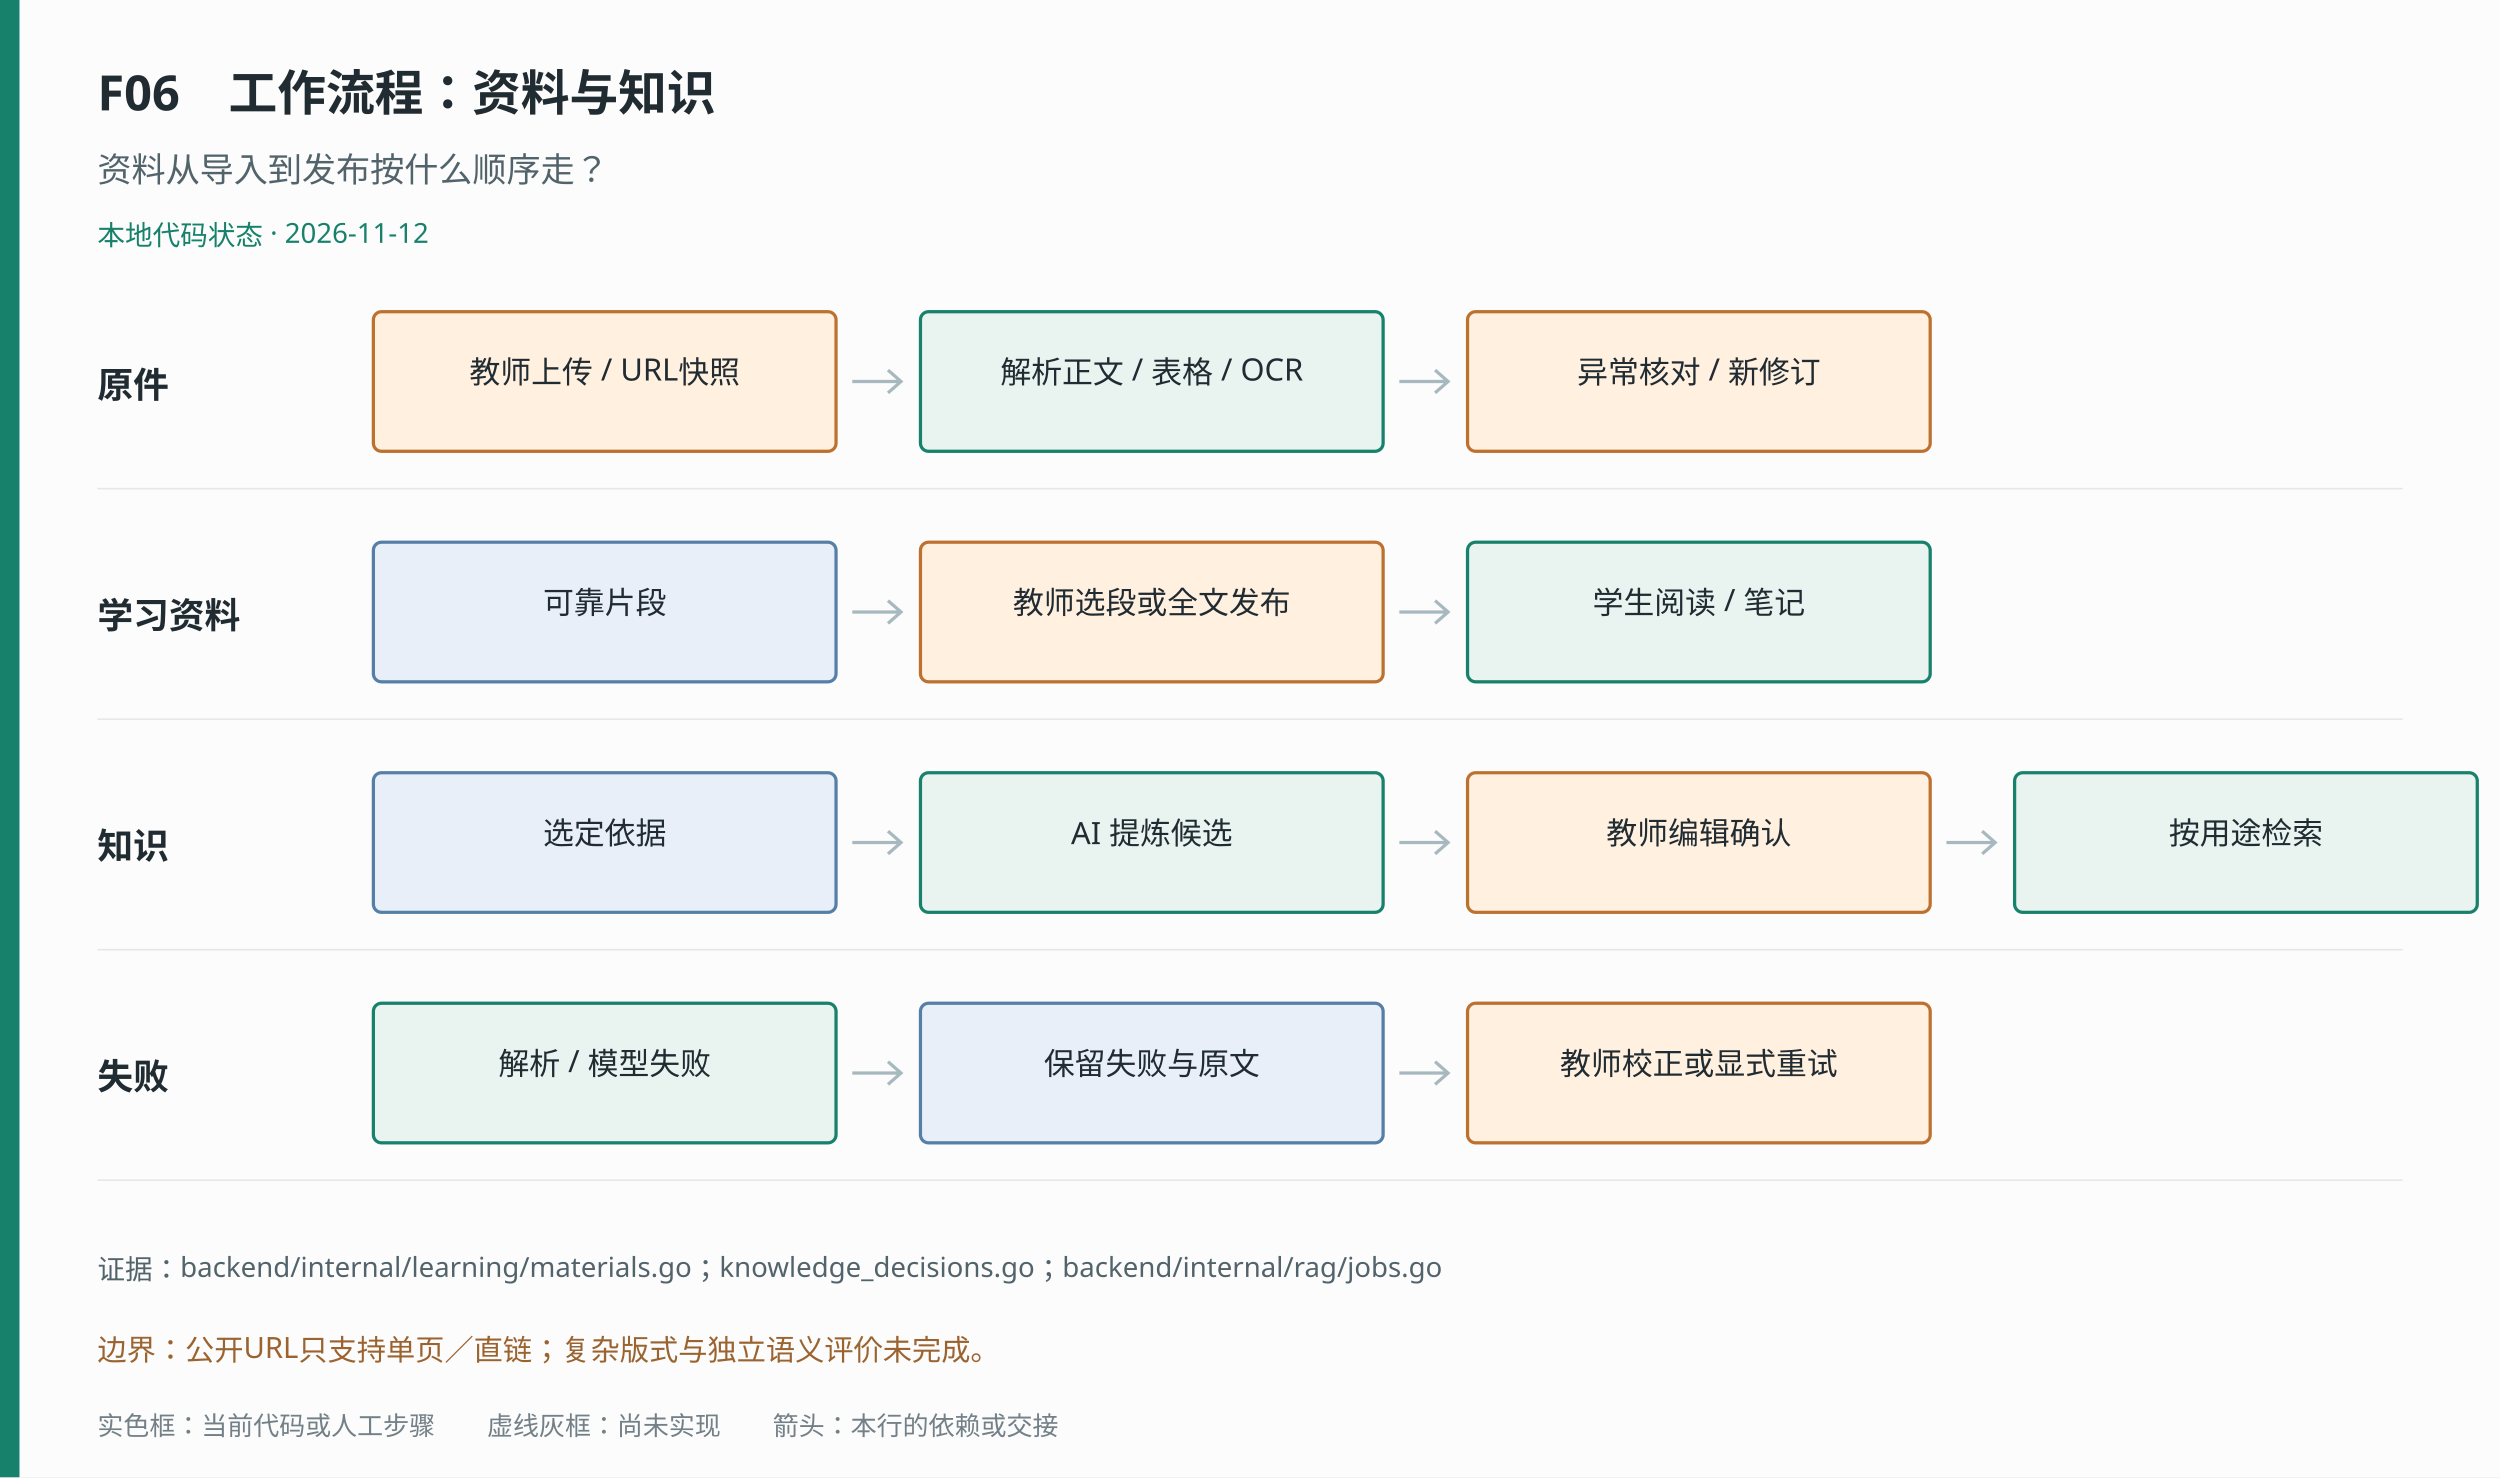
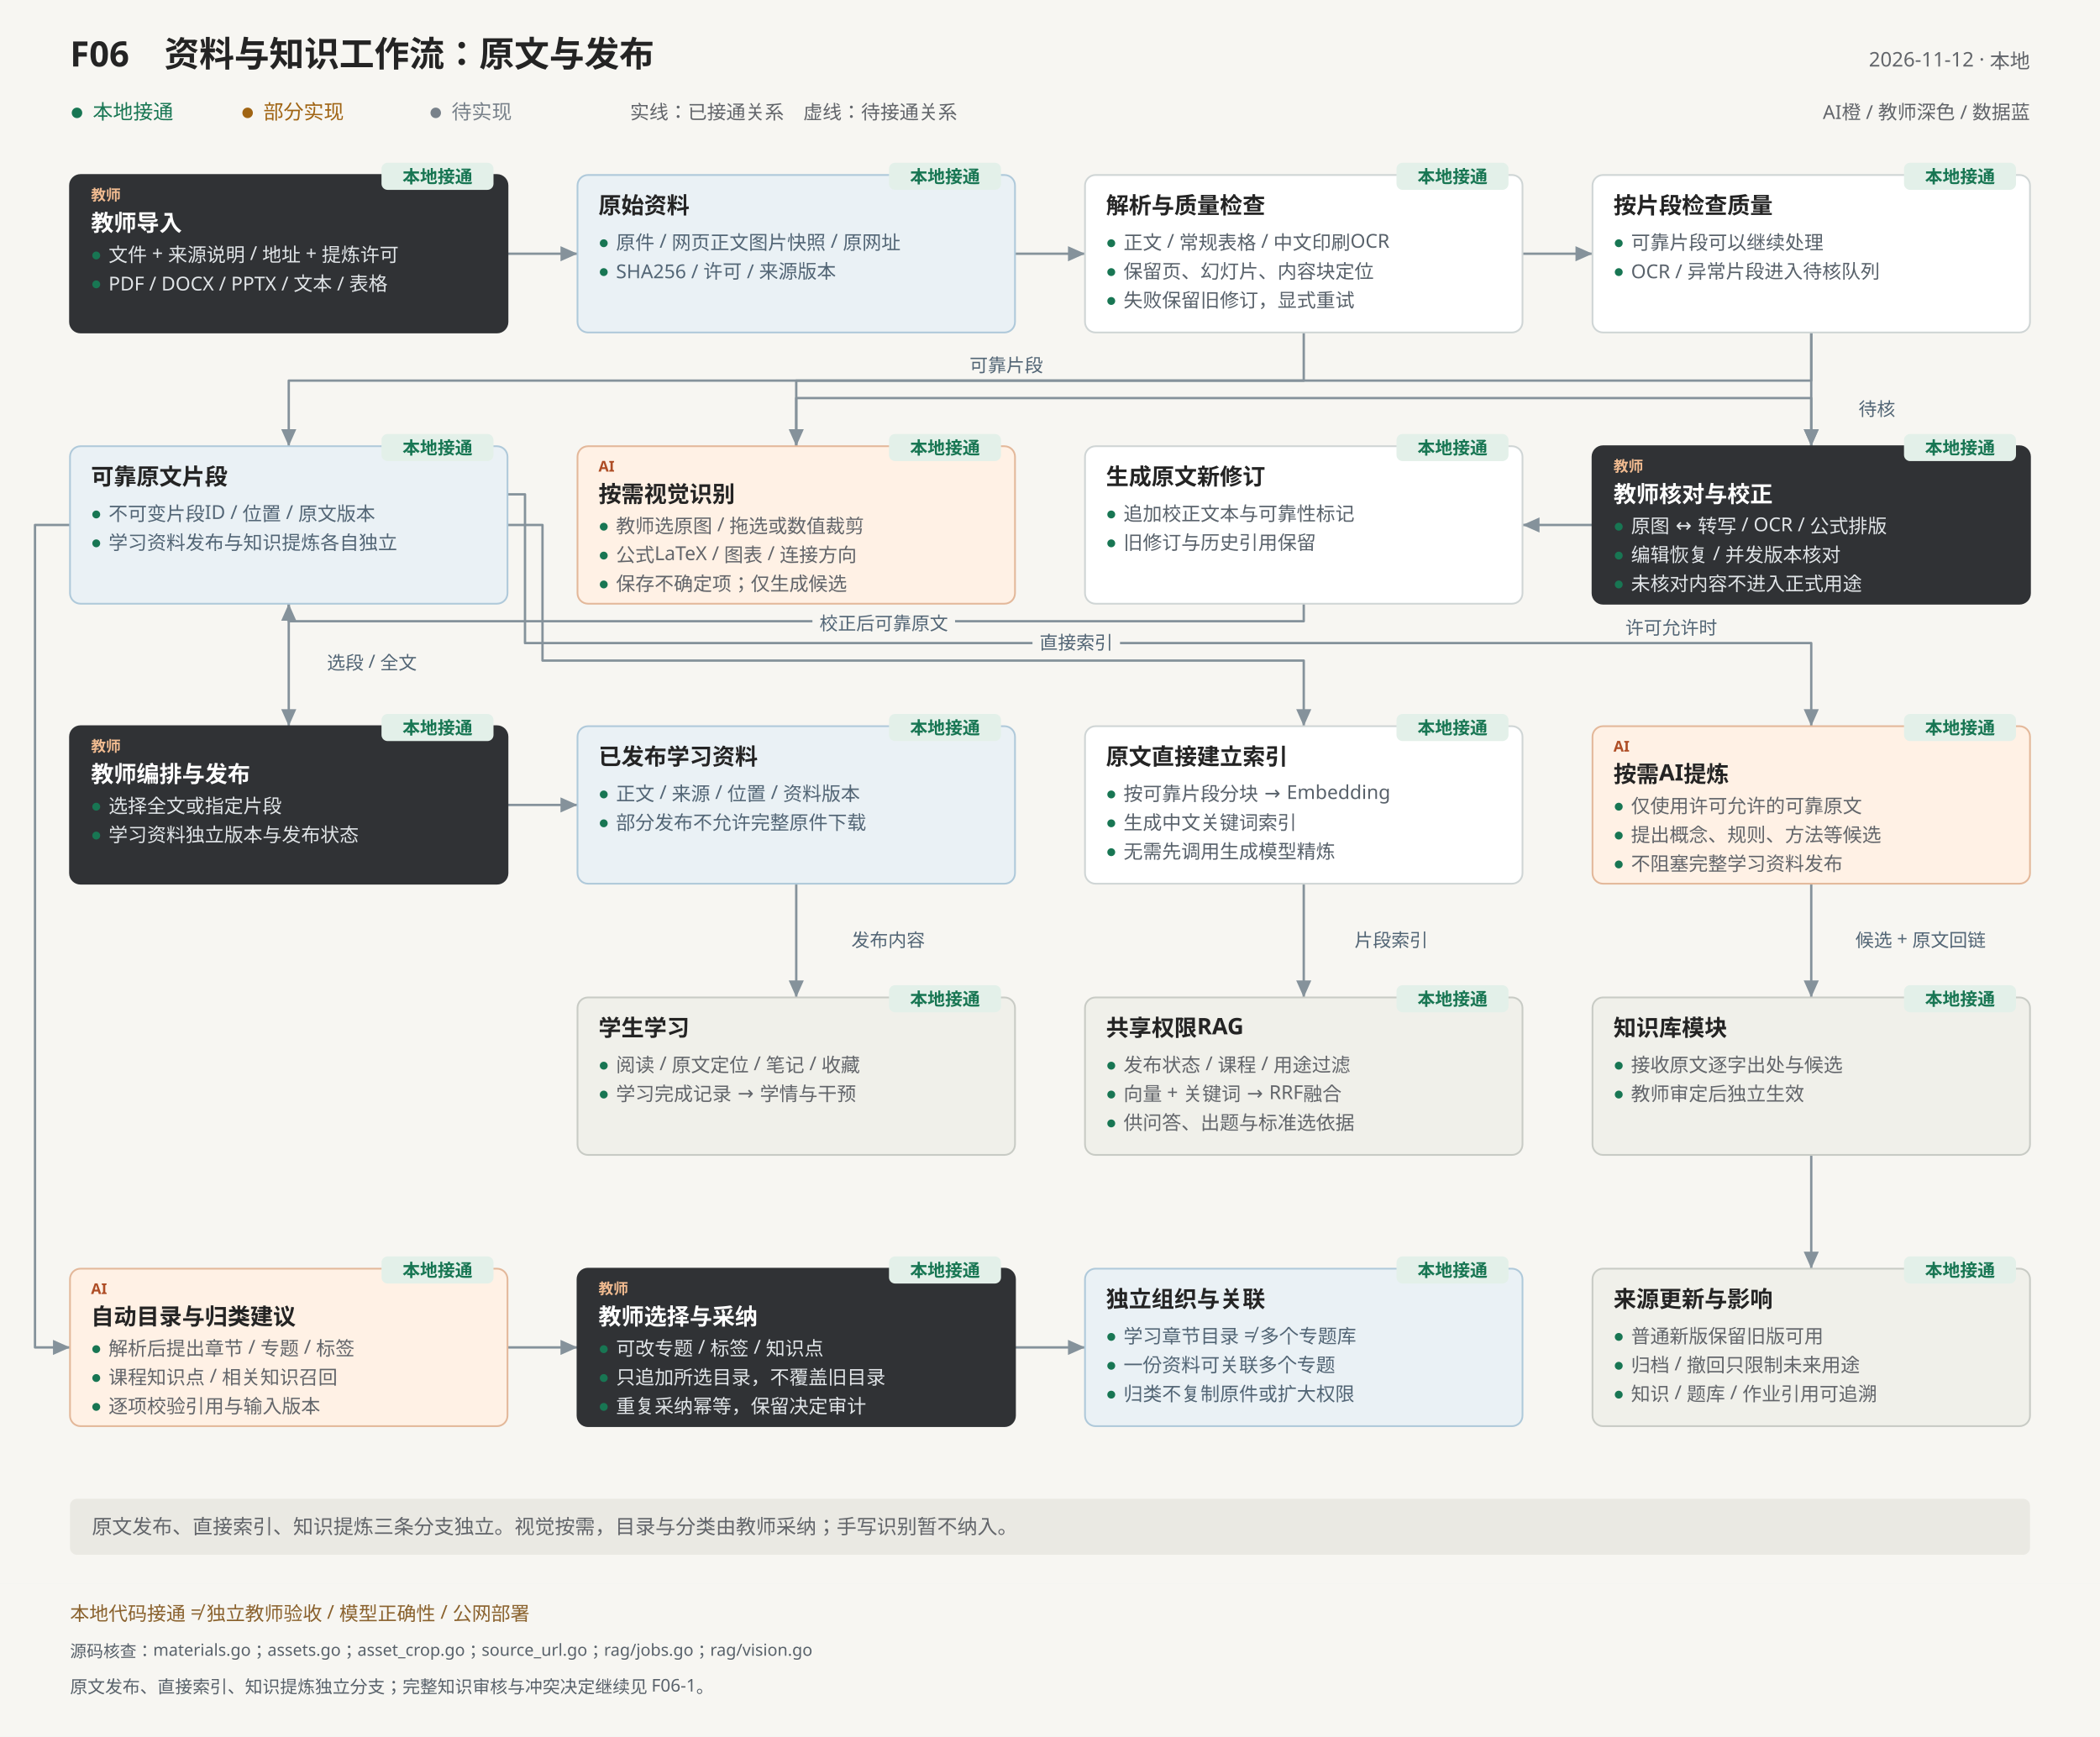
- <svg xmlns="http://www.w3.org/2000/svg" width="1540" height="910" viewBox="0 0 1540 910" role="img" aria-labelledby="title desc">
-   <rect width="1540" height="910" fill="#fbfcfb" />
-   <rect x="0" y="0" width="12" height="910" fill="#17816b" />
-   <text x="60" y="68" font-size="30" font-family="Microsoft YaHei" font-weight="700" fill="#202b32">F06　工作流程：资料与知识</text>
-   <text x="60" y="112" font-size="21" font-family="Microsoft YaHei" fill="#52636b">资料从导入到发布按什么顺序走？</text>
-   <text x="60" y="151" font-size="17" font-family="Microsoft YaHei" fill="#17816b">本地代码状态 · 2026-11-12</text>
-   <text x="60" y="245" font-size="22" font-family="Microsoft YaHei" font-weight="600" fill="#202b32">原件</text>
-   <line x1="60" y1="301" x2="1480" y2="301" stroke="#e4e9e8" />
-   <rect x="230" y="192" width="285" height="86" rx="5" fill="#fff0df" stroke="#bd7130" stroke-width="2" />
-   <text x="372.5" y="236.0" text-anchor="middle" font-size="19" font-family="Microsoft YaHei" fill="#202b32">教师上传 / URL快照</text>
-   <rect x="567" y="192" width="285" height="86" rx="5" fill="#e9f3f0" stroke="#17816b" stroke-width="2" />
-   <text x="709.5" y="236.0" text-anchor="middle" font-size="19" font-family="Microsoft YaHei" fill="#202b32">解析正文 / 表格 / OCR</text>
-   <path d="M 525 235 H 555 m -8 -7 l 8 7 -8 7" fill="none" stroke="#a7b9bf" stroke-width="2" />
-   <rect x="904" y="192" width="285" height="86" rx="5" fill="#fff0df" stroke="#bd7130" stroke-width="2" />
-   <text x="1046.5" y="236.0" text-anchor="middle" font-size="19" font-family="Microsoft YaHei" fill="#202b32">异常核对 / 新修订</text>
-   <path d="M 862 235 H 892 m -8 -7 l 8 7 -8 7" fill="none" stroke="#a7b9bf" stroke-width="2" />
-   <text x="60" y="387" font-size="22" font-family="Microsoft YaHei" font-weight="600" fill="#202b32">学习资料</text>
-   <line x1="60" y1="443" x2="1480" y2="443" stroke="#e4e9e8" />
-   <rect x="230" y="334" width="285" height="86" rx="5" fill="#e9eff8" stroke="#567fa7" stroke-width="2" />
-   <text x="372.5" y="378.0" text-anchor="middle" font-size="19" font-family="Microsoft YaHei" fill="#202b32">可靠片段</text>
-   <rect x="567" y="334" width="285" height="86" rx="5" fill="#fff0df" stroke="#bd7130" stroke-width="2" />
-   <text x="709.5" y="378.0" text-anchor="middle" font-size="19" font-family="Microsoft YaHei" fill="#202b32">教师选段或全文发布</text>
-   <path d="M 525 377 H 555 m -8 -7 l 8 7 -8 7" fill="none" stroke="#a7b9bf" stroke-width="2" />
-   <rect x="904" y="334" width="285" height="86" rx="5" fill="#e9f3f0" stroke="#17816b" stroke-width="2" />
-   <text x="1046.5" y="378.0" text-anchor="middle" font-size="19" font-family="Microsoft YaHei" fill="#202b32">学生阅读 / 笔记</text>
-   <path d="M 862 377 H 892 m -8 -7 l 8 7 -8 7" fill="none" stroke="#a7b9bf" stroke-width="2" />
-   <text x="60" y="529" font-size="22" font-family="Microsoft YaHei" font-weight="600" fill="#202b32">知识</text>
-   <line x1="60" y1="585" x2="1480" y2="585" stroke="#e4e9e8" />
-   <rect x="230" y="476" width="285" height="86" rx="5" fill="#e9eff8" stroke="#567fa7" stroke-width="2" />
-   <text x="372.5" y="520.0" text-anchor="middle" font-size="19" font-family="Microsoft YaHei" fill="#202b32">选定依据</text>
-   <rect x="567" y="476" width="285" height="86" rx="5" fill="#e9f3f0" stroke="#17816b" stroke-width="2" />
-   <text x="709.5" y="520.0" text-anchor="middle" font-size="19" font-family="Microsoft YaHei" fill="#202b32">AI 提炼候选</text>
-   <path d="M 525 519 H 555 m -8 -7 l 8 7 -8 7" fill="none" stroke="#a7b9bf" stroke-width="2" />
-   <rect x="904" y="476" width="285" height="86" rx="5" fill="#fff0df" stroke="#bd7130" stroke-width="2" />
-   <text x="1046.5" y="520.0" text-anchor="middle" font-size="19" font-family="Microsoft YaHei" fill="#202b32">教师编辑确认</text>
-   <path d="M 862 519 H 892 m -8 -7 l 8 7 -8 7" fill="none" stroke="#a7b9bf" stroke-width="2" />
-   <rect x="1241" y="476" width="285" height="86" rx="5" fill="#e9f3f0" stroke="#17816b" stroke-width="2" />
-   <text x="1383.5" y="520.0" text-anchor="middle" font-size="19" font-family="Microsoft YaHei" fill="#202b32">按用途检索</text>
-   <path d="M 1199 519 H 1229 m -8 -7 l 8 7 -8 7" fill="none" stroke="#a7b9bf" stroke-width="2" />
-   <text x="60" y="671" font-size="22" font-family="Microsoft YaHei" font-weight="600" fill="#202b32">失败</text>
-   <line x1="60" y1="727" x2="1480" y2="727" stroke="#e4e9e8" />
-   <rect x="230" y="618" width="285" height="86" rx="5" fill="#e9f3f0" stroke="#17816b" stroke-width="2" />
-   <text x="372.5" y="662.0" text-anchor="middle" font-size="19" font-family="Microsoft YaHei" fill="#202b32">解析 / 模型失败</text>
-   <rect x="567" y="618" width="285" height="86" rx="5" fill="#e9eff8" stroke="#567fa7" stroke-width="2" />
-   <text x="709.5" y="662.0" text-anchor="middle" font-size="19" font-family="Microsoft YaHei" fill="#202b32">保留失败与原文</text>
-   <path d="M 525 661 H 555 m -8 -7 l 8 7 -8 7" fill="none" stroke="#a7b9bf" stroke-width="2" />
-   <rect x="904" y="618" width="285" height="86" rx="5" fill="#fff0df" stroke="#bd7130" stroke-width="2" />
-   <text x="1046.5" y="662.0" text-anchor="middle" font-size="19" font-family="Microsoft YaHei" fill="#202b32">教师校正或显式重试</text>
-   <path d="M 862 661 H 892 m -8 -7 l 8 7 -8 7" fill="none" stroke="#a7b9bf" stroke-width="2" />
-   <text x="60" y="788" font-size="17" font-family="Microsoft YaHei" fill="#52636b">证据：backend/internal/learning/materials.go；knowledge_decisions.go；backend/internal/rag/jobs.go</text>
-   <text x="60" y="838" font-size="18" font-family="Microsoft YaHei" fill="#9b6330">边界：公开URL只支持单页／直链；复杂版式与独立语义评价未完成。</text>
-   <text x="60" y="884" font-size="16" font-family="Microsoft YaHei" fill="#738087">实色框：当前代码或人工步骤　　虚线灰框：尚未实现　　箭头：本行的依赖或交接</text>
+ <svg xmlns="http://www.w3.org/2000/svg" width="2400" height="1985" viewBox="0 0 2400 1985" role="img" aria-label="F06 资料与知识工作流：原文与发布">
+   <defs>
+     <marker id="done" viewBox="0 0 10 10" refX="9" refY="5" markerWidth="8" markerHeight="8" orient="auto-start-reverse">
+       <path d="M 0 1 L 9 5 L 0 9 Z" fill="#85929B" />
+     </marker>
+     <marker id="planned" viewBox="0 0 10 10" refX="9" refY="5" markerWidth="8" markerHeight="8" orient="auto-start-reverse">
+       <path d="M 0 1 L 9 5 L 0 9 Z" fill="#78818A" />
+     </marker>
+   </defs>
+   <g font-family="Microsoft YaHei, sans-serif">
+     <rect x="0" y="0" width="2400" height="1810" fill="#F7F6F2" stroke="none" rx="0" />
+     <text x="80" y="76" font-size="40" fill="#242424" font-weight="600">F06　资料与知识工作流：原文与发布</text>
+     <text x="2320" y="76" font-size="23" fill="#62656A" text-anchor="end">2026-11-12 · 本地</text>
+     <circle cx="88" cy="129" r="6" fill="#187653" />
+     <text x="106" y="136" font-size="23" fill="#187653">本地接通</text>
+     <circle cx="283" cy="129" r="6" fill="#A06413" />
+     <text x="301" y="136" font-size="23" fill="#A06413">部分实现</text>
+     <circle cx="498" cy="129" r="6" fill="#78818A" />
+     <text x="516" y="136" font-size="23" fill="#78818A">待实现</text>
+     <text x="720" y="136" font-size="22" fill="#62656A">实线：已接通关系　虚线：待接通关系</text>
+     <text x="2320" y="136" font-size="22" fill="#62656A" text-anchor="end">AI橙 / 教师深色 / 数据蓝</text>
+     <g class="links">
+       <g class="edge" data-from="parse" data-to="vision" data-status="done">
+         <path d="M 1490 380 L 1490 435 L 910 435 L 910 510" fill="none" stroke="#85929B" stroke-width="2.7" stroke-linejoin="round" marker-end="url(#done)" />
+       </g>
+       <g class="edge" data-from="vision" data-to="review" data-status="done">
+         <path d="M 910 510 L 910 455 L 2070 455 L 2070 510" fill="none" stroke="#85929B" stroke-width="2.7" stroke-linejoin="round" marker-end="url(#done)" />
+       </g>
+       <g class="edge" data-from="ready" data-to="suggest" data-status="done">
+         <path d="M 80 600 L 40 600 L 40 1540 L 80 1540" fill="none" stroke="#85929B" stroke-width="2.7" stroke-linejoin="round" marker-end="url(#done)" />
+       </g>
+       <g class="edge" data-from="suggest" data-to="adopt" data-status="done">
+         <path d="M 580 1540 L 660 1540" fill="none" stroke="#85929B" stroke-width="2.7" stroke-linejoin="round" marker-end="url(#done)" />
+       </g>
+       <g class="edge" data-from="adopt" data-to="topics" data-status="done">
+         <path d="M 1160 1540 L 1240 1540" fill="none" stroke="#85929B" stroke-width="2.7" stroke-linejoin="round" marker-end="url(#done)" />
+       </g>
+       <g class="edge" data-from="knowledge" data-to="impact" data-status="done">
+         <path d="M 2070 1320 L 2070 1450" fill="none" stroke="#85929B" stroke-width="2.7" stroke-linejoin="round" marker-end="url(#done)" />
+       </g>
+       <g class="edge" data-from="input" data-to="source" data-status="done">
+         <path d="M 580 290 L 660 290" fill="none" stroke="#85929B" stroke-width="2.7" stroke-linejoin="round" marker-end="url(#done)" />
+       </g>
+       <g class="edge" data-from="source" data-to="parse" data-status="done">
+         <path d="M 1160 290 L 1240 290" fill="none" stroke="#85929B" stroke-width="2.7" stroke-linejoin="round" marker-end="url(#done)" />
+       </g>
+       <g class="edge" data-from="parse" data-to="gate" data-status="done">
+         <path d="M 1740 290 L 1820 290" fill="none" stroke="#85929B" stroke-width="2.7" stroke-linejoin="round" marker-end="url(#done)" />
+       </g>
+       <g class="edge" data-from="gate" data-to="ready" data-status="done">
+         <path d="M 2070 380 L 2070 435 L 330 435 L 330 510" fill="none" stroke="#85929B" stroke-width="2.7" stroke-linejoin="round" marker-end="url(#done)" />
+       </g>
+       <g class="edge" data-from="gate" data-to="review" data-status="done">
+         <path d="M 2070 380 L 2070 510" fill="none" stroke="#85929B" stroke-width="2.7" stroke-linejoin="round" marker-end="url(#done)" />
+       </g>
+       <g class="edge" data-from="review" data-to="revision" data-status="done">
+         <path d="M 1820 600 L 1740 600" fill="none" stroke="#85929B" stroke-width="2.7" stroke-linejoin="round" marker-end="url(#done)" />
+       </g>
+       <g class="edge" data-from="revision" data-to="ready" data-status="done">
+         <path d="M 1490 690 L 1490 710 L 330 710 L 330 690" fill="none" stroke="#85929B" stroke-width="2.7" stroke-linejoin="round" marker-end="url(#done)" />
+       </g>
+       <g class="edge" data-from="ready" data-to="publish" data-status="done">
+         <path d="M 330 690 L 330 830" fill="none" stroke="#85929B" stroke-width="2.7" stroke-linejoin="round" marker-end="url(#done)" />
+       </g>
+       <g class="edge" data-from="ready" data-to="index" data-status="done">
+         <path d="M 580 600 L 620 600 L 620 755 L 1490 755 L 1490 830" fill="none" stroke="#85929B" stroke-width="2.7" stroke-linejoin="round" marker-end="url(#done)" />
+       </g>
+       <g class="edge" data-from="ready" data-to="extract" data-status="done">
+         <path d="M 580 565 L 600 565 L 600 735 L 2070 735 L 2070 830" fill="none" stroke="#85929B" stroke-width="2.7" stroke-linejoin="round" marker-end="url(#done)" />
+       </g>
+       <g class="edge" data-from="publish" data-to="material" data-status="done">
+         <path d="M 580 920 L 660 920" fill="none" stroke="#85929B" stroke-width="2.7" stroke-linejoin="round" marker-end="url(#done)" />
+       </g>
+       <g class="edge" data-from="material" data-to="student" data-status="done">
+         <path d="M 910 1010 L 910 1140" fill="none" stroke="#85929B" stroke-width="2.7" stroke-linejoin="round" marker-end="url(#done)" />
+       </g>
+       <g class="edge" data-from="index" data-to="rag" data-status="done">
+         <path d="M 1490 1010 L 1490 1140" fill="none" stroke="#85929B" stroke-width="2.7" stroke-linejoin="round" marker-end="url(#done)" />
+       </g>
+       <g class="edge" data-from="extract" data-to="knowledge" data-status="done">
+         <path d="M 2070 1010 L 2070 1140" fill="none" stroke="#85929B" stroke-width="2.7" stroke-linejoin="round" marker-end="url(#done)" />
+       </g>
+     </g>
+     <g class="nodes">
+       <g class="node" data-node="input" role="button" tabindex="0" aria-label="教师导入" data-status="done">
+         <rect x="80" y="200" width="500" height="180" fill="#303235" stroke="#303235" rx="12" stroke-width="2" />
+         <rect x="436" y="186" width="128" height="31" fill="#E3F0E9" stroke="none" rx="7" />
+         <text x="500" y="209" font-size="20" fill="#187653" text-anchor="middle" font-weight="600">本地接通</text>
+         <text x="104" y="229" font-size="17" fill="#F1BB90" font-weight="600">教师</text>
+         <text x="104" y="264" font-size="26" fill="#FFFFFF" font-weight="600">教师导入</text>
+         <circle cx="110" cy="292" r="4.5" fill="#187653" data-item-status="done" />
+         <text x="124" y="299" font-size="22" fill="#E1E5E8">文件 + 来源说明 / 地址 + 提炼许可</text>
+         <circle cx="110" cy="325" r="4.5" fill="#187653" data-item-status="done" />
+         <text x="124" y="332" font-size="22" fill="#E1E5E8">PDF / DOCX / PPTX / 文本 / 表格</text>
+       </g>
+       <g class="node" data-node="source" role="button" tabindex="0" aria-label="原始资料" data-status="done">
+         <rect x="660" y="200" width="500" height="180" fill="#EAF1F5" stroke="#AFC9DA" rx="12" stroke-width="2" />
+         <rect x="1016" y="186" width="128" height="31" fill="#E3F0E9" stroke="none" rx="7" />
+         <text x="1080" y="209" font-size="20" fill="#187653" text-anchor="middle" font-weight="600">本地接通</text>
+         <text x="684" y="244" font-size="26" fill="#242424" font-weight="600">原始资料</text>
+         <circle cx="690" cy="278" r="4.5" fill="#187653" data-item-status="done" />
+         <text x="704" y="285" font-size="22" fill="#526575">原件 / 网页正文图片快照 / 原网址</text>
+         <circle cx="690" cy="311" r="4.5" fill="#187653" data-item-status="done" />
+         <text x="704" y="318" font-size="22" fill="#526575">SHA256 / 许可 / 来源版本</text>
+       </g>
+       <g class="node" data-node="parse" role="button" tabindex="0" aria-label="解析与质量检查" data-status="done">
+         <rect x="1240" y="200" width="500" height="180" fill="#FFFFFF" stroke="#CFD5D5" rx="12" stroke-width="2" />
+         <rect x="1596" y="186" width="128" height="31" fill="#E3F0E9" stroke="none" rx="7" />
+         <text x="1660" y="209" font-size="20" fill="#187653" text-anchor="middle" font-weight="600">本地接通</text>
+         <text x="1264" y="244" font-size="26" fill="#242424" font-weight="600">解析与质量检查</text>
+         <circle cx="1270" cy="278" r="4.5" fill="#187653" data-item-status="done" />
+         <text x="1284" y="285" font-size="22" fill="#58616A">正文 / 常规表格 / 中文印刷OCR</text>
+         <circle cx="1270" cy="311" r="4.5" fill="#187653" data-item-status="done" />
+         <text x="1284" y="318" font-size="22" fill="#58616A">保留页、幻灯片、内容块定位</text>
+         <circle cx="1270" cy="344" r="4.5" fill="#187653" data-item-status="done" />
+         <text x="1284" y="351" font-size="22" fill="#58616A">失败保留旧修订，显式重试</text>
+       </g>
+       <g class="node" data-node="gate" role="button" tabindex="0" aria-label="按片段检查质量" data-status="done">
+         <rect x="1820" y="200" width="500" height="180" fill="#FFFFFF" stroke="#CFD5D5" rx="12" stroke-width="2" />
+         <rect x="2176" y="186" width="128" height="31" fill="#E3F0E9" stroke="none" rx="7" />
+         <text x="2240" y="209" font-size="20" fill="#187653" text-anchor="middle" font-weight="600">本地接通</text>
+         <text x="1844" y="244" font-size="26" fill="#242424" font-weight="600">按片段检查质量</text>
+         <circle cx="1850" cy="278" r="4.5" fill="#187653" data-item-status="done" />
+         <text x="1864" y="285" font-size="22" fill="#58616A">可靠片段可以继续处理</text>
+         <circle cx="1850" cy="311" r="4.5" fill="#187653" data-item-status="done" />
+         <text x="1864" y="318" font-size="22" fill="#58616A">OCR / 异常片段进入待核队列</text>
+       </g>
+       <g class="node" data-node="ready" role="button" tabindex="0" aria-label="可靠原文片段" data-status="done">
+         <rect x="80" y="510" width="500" height="180" fill="#EAF1F5" stroke="#AFC9DA" rx="12" stroke-width="2" />
+         <rect x="436" y="496" width="128" height="31" fill="#E3F0E9" stroke="none" rx="7" />
+         <text x="500" y="519" font-size="20" fill="#187653" text-anchor="middle" font-weight="600">本地接通</text>
+         <text x="104" y="554" font-size="26" fill="#242424" font-weight="600">可靠原文片段</text>
+         <circle cx="110" cy="588" r="4.5" fill="#187653" data-item-status="done" />
+         <text x="124" y="595" font-size="22" fill="#526575">不可变片段ID / 位置 / 原文版本</text>
+         <circle cx="110" cy="621" r="4.5" fill="#187653" data-item-status="done" />
+         <text x="124" y="628" font-size="22" fill="#526575">学习资料发布与知识提炼各自独立</text>
+       </g>
+       <g class="node" data-node="vision" role="button" tabindex="0" aria-label="按需视觉识别" data-status="done">
+         <rect x="660" y="510" width="500" height="180" fill="#FFF1E5" stroke="#E3B89A" rx="12" stroke-width="2" />
+         <rect x="1016" y="496" width="128" height="31" fill="#E3F0E9" stroke="none" rx="7" />
+         <text x="1080" y="519" font-size="20" fill="#187653" text-anchor="middle" font-weight="600">本地接通</text>
+         <text x="684" y="539" font-size="17" fill="#AE4D25" font-weight="600">AI</text>
+         <text x="684" y="574" font-size="26" fill="#242424" font-weight="600">按需视觉识别</text>
+         <circle cx="690" cy="602" r="4.5" fill="#187653" data-item-status="done" />
+         <text x="704" y="609" font-size="22" fill="#62656A">教师选原图 / 拖选或数值裁剪</text>
+         <circle cx="690" cy="635" r="4.5" fill="#187653" data-item-status="done" />
+         <text x="704" y="642" font-size="22" fill="#62656A">公式LaTeX / 图表 / 连接方向</text>
+         <circle cx="690" cy="668" r="4.5" fill="#187653" data-item-status="done" />
+         <text x="704" y="675" font-size="22" fill="#62656A">保存不确定项；仅生成候选</text>
+       </g>
+       <g class="node" data-node="revision" role="button" tabindex="0" aria-label="生成原文新修订" data-status="done">
+         <rect x="1240" y="510" width="500" height="180" fill="#FFFFFF" stroke="#CFD5D5" rx="12" stroke-width="2" />
+         <rect x="1596" y="496" width="128" height="31" fill="#E3F0E9" stroke="none" rx="7" />
+         <text x="1660" y="519" font-size="20" fill="#187653" text-anchor="middle" font-weight="600">本地接通</text>
+         <text x="1264" y="554" font-size="26" fill="#242424" font-weight="600">生成原文新修订</text>
+         <circle cx="1270" cy="588" r="4.5" fill="#187653" data-item-status="done" />
+         <text x="1284" y="595" font-size="22" fill="#58616A">追加校正文本与可靠性标记</text>
+         <circle cx="1270" cy="621" r="4.5" fill="#187653" data-item-status="done" />
+         <text x="1284" y="628" font-size="22" fill="#58616A">旧修订与历史引用保留</text>
+       </g>
+       <g class="node" data-node="review" role="button" tabindex="0" aria-label="教师核对与校正" data-status="done">
+         <rect x="1820" y="510" width="500" height="180" fill="#303235" stroke="#303235" rx="12" stroke-width="2" />
+         <rect x="2176" y="496" width="128" height="31" fill="#E3F0E9" stroke="none" rx="7" />
+         <text x="2240" y="519" font-size="20" fill="#187653" text-anchor="middle" font-weight="600">本地接通</text>
+         <text x="1844" y="539" font-size="17" fill="#F1BB90" font-weight="600">教师</text>
+         <text x="1844" y="574" font-size="26" fill="#FFFFFF" font-weight="600">教师核对与校正</text>
+         <circle cx="1850" cy="602" r="4.5" fill="#187653" data-item-status="done" />
+         <text x="1864" y="609" font-size="22" fill="#E1E5E8">原图 ↔ 转写 / OCR / 公式排版</text>
+         <circle cx="1850" cy="635" r="4.5" fill="#187653" data-item-status="done" />
+         <text x="1864" y="642" font-size="22" fill="#E1E5E8">编辑恢复 / 并发版本核对</text>
+         <circle cx="1850" cy="668" r="4.5" fill="#187653" data-item-status="done" />
+         <text x="1864" y="675" font-size="22" fill="#E1E5E8">未核对内容不进入正式用途</text>
+       </g>
+       <g class="node" data-node="publish" role="button" tabindex="0" aria-label="教师编排与发布" data-status="done">
+         <rect x="80" y="830" width="500" height="180" fill="#303235" stroke="#303235" rx="12" stroke-width="2" />
+         <rect x="436" y="816" width="128" height="31" fill="#E3F0E9" stroke="none" rx="7" />
+         <text x="500" y="839" font-size="20" fill="#187653" text-anchor="middle" font-weight="600">本地接通</text>
+         <text x="104" y="859" font-size="17" fill="#F1BB90" font-weight="600">教师</text>
+         <text x="104" y="894" font-size="26" fill="#FFFFFF" font-weight="600">教师编排与发布</text>
+         <circle cx="110" cy="922" r="4.5" fill="#187653" data-item-status="done" />
+         <text x="124" y="929" font-size="22" fill="#E1E5E8">选择全文或指定片段</text>
+         <circle cx="110" cy="955" r="4.5" fill="#187653" data-item-status="done" />
+         <text x="124" y="962" font-size="22" fill="#E1E5E8">学习资料独立版本与发布状态</text>
+       </g>
+       <g class="node" data-node="material" role="button" tabindex="0" aria-label="已发布学习资料" data-status="done">
+         <rect x="660" y="830" width="500" height="180" fill="#EAF1F5" stroke="#AFC9DA" rx="12" stroke-width="2" />
+         <rect x="1016" y="816" width="128" height="31" fill="#E3F0E9" stroke="none" rx="7" />
+         <text x="1080" y="839" font-size="20" fill="#187653" text-anchor="middle" font-weight="600">本地接通</text>
+         <text x="684" y="874" font-size="26" fill="#242424" font-weight="600">已发布学习资料</text>
+         <circle cx="690" cy="908" r="4.5" fill="#187653" data-item-status="done" />
+         <text x="704" y="915" font-size="22" fill="#526575">正文 / 来源 / 位置 / 资料版本</text>
+         <circle cx="690" cy="941" r="4.5" fill="#187653" data-item-status="done" />
+         <text x="704" y="948" font-size="22" fill="#526575">部分发布不允许完整原件下载</text>
+       </g>
+       <g class="node" data-node="index" role="button" tabindex="0" aria-label="原文直接建立索引" data-status="done">
+         <rect x="1240" y="830" width="500" height="180" fill="#FFFFFF" stroke="#CFD5D5" rx="12" stroke-width="2" />
+         <rect x="1596" y="816" width="128" height="31" fill="#E3F0E9" stroke="none" rx="7" />
+         <text x="1660" y="839" font-size="20" fill="#187653" text-anchor="middle" font-weight="600">本地接通</text>
+         <text x="1264" y="874" font-size="26" fill="#242424" font-weight="600">原文直接建立索引</text>
+         <circle cx="1270" cy="908" r="4.5" fill="#187653" data-item-status="done" />
+         <text x="1284" y="915" font-size="22" fill="#58616A">按可靠片段分块 → Embedding</text>
+         <circle cx="1270" cy="941" r="4.5" fill="#187653" data-item-status="done" />
+         <text x="1284" y="948" font-size="22" fill="#58616A">生成中文关键词索引</text>
+         <circle cx="1270" cy="974" r="4.5" fill="#187653" data-item-status="done" />
+         <text x="1284" y="981" font-size="22" fill="#58616A">无需先调用生成模型精炼</text>
+       </g>
+       <g class="node" data-node="extract" role="button" tabindex="0" aria-label="按需AI提炼" data-status="done">
+         <rect x="1820" y="830" width="500" height="180" fill="#FFF1E5" stroke="#E3B89A" rx="12" stroke-width="2" />
+         <rect x="2176" y="816" width="128" height="31" fill="#E3F0E9" stroke="none" rx="7" />
+         <text x="2240" y="839" font-size="20" fill="#187653" text-anchor="middle" font-weight="600">本地接通</text>
+         <text x="1844" y="859" font-size="17" fill="#AE4D25" font-weight="600">AI</text>
+         <text x="1844" y="894" font-size="26" fill="#242424" font-weight="600">按需AI提炼</text>
+         <circle cx="1850" cy="922" r="4.5" fill="#187653" data-item-status="done" />
+         <text x="1864" y="929" font-size="22" fill="#62656A">仅使用许可允许的可靠原文</text>
+         <circle cx="1850" cy="955" r="4.5" fill="#187653" data-item-status="done" />
+         <text x="1864" y="962" font-size="22" fill="#62656A">提出概念、规则、方法等候选</text>
+         <circle cx="1850" cy="988" r="4.5" fill="#187653" data-item-status="done" />
+         <text x="1864" y="995" font-size="22" fill="#62656A">不阻塞完整学习资料发布</text>
+       </g>
+       <g class="node" data-node="student" role="button" tabindex="0" aria-label="学生学习" data-status="done">
+         <rect x="660" y="1140" width="500" height="180" fill="#F0F0EA" stroke="#C8CBC5" rx="12" stroke-width="2" />
+         <rect x="1016" y="1126" width="128" height="31" fill="#E3F0E9" stroke="none" rx="7" />
+         <text x="1080" y="1149" font-size="20" fill="#187653" text-anchor="middle" font-weight="600">本地接通</text>
+         <text x="684" y="1184" font-size="26" fill="#242424" font-weight="600">学生学习</text>
+         <circle cx="690" cy="1218" r="4.5" fill="#187653" data-item-status="done" />
+         <text x="704" y="1225" font-size="22" fill="#62656A">阅读 / 原文定位 / 笔记 / 收藏</text>
+         <circle cx="690" cy="1251" r="4.5" fill="#187653" data-item-status="done" />
+         <text x="704" y="1258" font-size="22" fill="#62656A">学习完成记录 → 学情与干预</text>
+       </g>
+       <g class="node" data-node="rag" role="button" tabindex="0" aria-label="共享权限RAG" data-status="done">
+         <rect x="1240" y="1140" width="500" height="180" fill="#F0F0EA" stroke="#C8CBC5" rx="12" stroke-width="2" />
+         <rect x="1596" y="1126" width="128" height="31" fill="#E3F0E9" stroke="none" rx="7" />
+         <text x="1660" y="1149" font-size="20" fill="#187653" text-anchor="middle" font-weight="600">本地接通</text>
+         <text x="1264" y="1184" font-size="26" fill="#242424" font-weight="600">共享权限RAG</text>
+         <circle cx="1270" cy="1218" r="4.5" fill="#187653" data-item-status="done" />
+         <text x="1284" y="1225" font-size="22" fill="#62656A">发布状态 / 课程 / 用途过滤</text>
+         <circle cx="1270" cy="1251" r="4.5" fill="#187653" data-item-status="done" />
+         <text x="1284" y="1258" font-size="22" fill="#62656A">向量 + 关键词 → RRF融合</text>
+         <circle cx="1270" cy="1284" r="4.5" fill="#187653" data-item-status="done" />
+         <text x="1284" y="1291" font-size="22" fill="#62656A">供问答、出题与标准选依据</text>
+       </g>
+       <g class="node" data-node="knowledge" role="button" tabindex="0" aria-label="知识库模块" data-status="done">
+         <rect x="1820" y="1140" width="500" height="180" fill="#F0F0EA" stroke="#C8CBC5" rx="12" stroke-width="2" />
+         <rect x="2176" y="1126" width="128" height="31" fill="#E3F0E9" stroke="none" rx="7" />
+         <text x="2240" y="1149" font-size="20" fill="#187653" text-anchor="middle" font-weight="600">本地接通</text>
+         <text x="1844" y="1184" font-size="26" fill="#242424" font-weight="600">知识库模块</text>
+         <circle cx="1850" cy="1218" r="4.5" fill="#187653" data-item-status="done" />
+         <text x="1864" y="1225" font-size="22" fill="#62656A">接收原文逐字出处与候选</text>
+         <circle cx="1850" cy="1251" r="4.5" fill="#187653" data-item-status="done" />
+         <text x="1864" y="1258" font-size="22" fill="#62656A">教师审定后独立生效</text>
+       </g>
+       <g class="node" data-node="suggest" role="button" tabindex="0" aria-label="自动目录与归类建议" data-status="done">
+         <rect x="80" y="1450" width="500" height="180" fill="#FFF1E5" stroke="#E3B89A" rx="12" stroke-width="2" />
+         <rect x="436" y="1436" width="128" height="31" fill="#E3F0E9" stroke="none" rx="7" />
+         <text x="500" y="1459" font-size="20" fill="#187653" text-anchor="middle" font-weight="600">本地接通</text>
+         <text x="104" y="1479" font-size="17" fill="#AE4D25" font-weight="600">AI</text>
+         <text x="104" y="1514" font-size="26" fill="#242424" font-weight="600">自动目录与归类建议</text>
+         <circle cx="110" cy="1542" r="4.5" fill="#187653" data-item-status="done" />
+         <text x="124" y="1549" font-size="22" fill="#62656A">解析后提出章节 / 专题 / 标签</text>
+         <circle cx="110" cy="1575" r="4.5" fill="#187653" data-item-status="done" />
+         <text x="124" y="1582" font-size="22" fill="#62656A">课程知识点 / 相关知识召回</text>
+         <circle cx="110" cy="1608" r="4.5" fill="#187653" data-item-status="done" />
+         <text x="124" y="1615" font-size="22" fill="#62656A">逐项校验引用与输入版本</text>
+       </g>
+       <g class="node" data-node="adopt" role="button" tabindex="0" aria-label="教师选择与采纳" data-status="done">
+         <rect x="660" y="1450" width="500" height="180" fill="#303235" stroke="#303235" rx="12" stroke-width="2" />
+         <rect x="1016" y="1436" width="128" height="31" fill="#E3F0E9" stroke="none" rx="7" />
+         <text x="1080" y="1459" font-size="20" fill="#187653" text-anchor="middle" font-weight="600">本地接通</text>
+         <text x="684" y="1479" font-size="17" fill="#F1BB90" font-weight="600">教师</text>
+         <text x="684" y="1514" font-size="26" fill="#FFFFFF" font-weight="600">教师选择与采纳</text>
+         <circle cx="690" cy="1542" r="4.5" fill="#187653" data-item-status="done" />
+         <text x="704" y="1549" font-size="22" fill="#E1E5E8">可改专题 / 标签 / 知识点</text>
+         <circle cx="690" cy="1575" r="4.5" fill="#187653" data-item-status="done" />
+         <text x="704" y="1582" font-size="22" fill="#E1E5E8">只追加所选目录，不覆盖旧目录</text>
+         <circle cx="690" cy="1608" r="4.5" fill="#187653" data-item-status="done" />
+         <text x="704" y="1615" font-size="22" fill="#E1E5E8">重复采纳幂等，保留决定审计</text>
+       </g>
+       <g class="node" data-node="topics" role="button" tabindex="0" aria-label="独立组织与关联" data-status="done">
+         <rect x="1240" y="1450" width="500" height="180" fill="#EAF1F5" stroke="#AFC9DA" rx="12" stroke-width="2" />
+         <rect x="1596" y="1436" width="128" height="31" fill="#E3F0E9" stroke="none" rx="7" />
+         <text x="1660" y="1459" font-size="20" fill="#187653" text-anchor="middle" font-weight="600">本地接通</text>
+         <text x="1264" y="1494" font-size="26" fill="#242424" font-weight="600">独立组织与关联</text>
+         <circle cx="1270" cy="1528" r="4.5" fill="#187653" data-item-status="done" />
+         <text x="1284" y="1535" font-size="22" fill="#526575">学习章节目录 ≠ 多个专题库</text>
+         <circle cx="1270" cy="1561" r="4.5" fill="#187653" data-item-status="done" />
+         <text x="1284" y="1568" font-size="22" fill="#526575">一份资料可关联多个专题</text>
+         <circle cx="1270" cy="1594" r="4.5" fill="#187653" data-item-status="done" />
+         <text x="1284" y="1601" font-size="22" fill="#526575">归类不复制原件或扩大权限</text>
+       </g>
+       <g class="node" data-node="impact" role="button" tabindex="0" aria-label="来源更新与影响" data-status="done">
+         <rect x="1820" y="1450" width="500" height="180" fill="#F0F0EA" stroke="#C8CBC5" rx="12" stroke-width="2" />
+         <rect x="2176" y="1436" width="128" height="31" fill="#E3F0E9" stroke="none" rx="7" />
+         <text x="2240" y="1459" font-size="20" fill="#187653" text-anchor="middle" font-weight="600">本地接通</text>
+         <text x="1844" y="1494" font-size="26" fill="#242424" font-weight="600">来源更新与影响</text>
+         <circle cx="1850" cy="1528" r="4.5" fill="#187653" data-item-status="done" />
+         <text x="1864" y="1535" font-size="22" fill="#62656A">普通新版保留旧版可用</text>
+         <circle cx="1850" cy="1561" r="4.5" fill="#187653" data-item-status="done" />
+         <text x="1864" y="1568" font-size="22" fill="#62656A">归档 / 撤回只限制未来用途</text>
+         <circle cx="1850" cy="1594" r="4.5" fill="#187653" data-item-status="done" />
+         <text x="1864" y="1601" font-size="22" fill="#62656A">知识 / 题库 / 作业引用可追溯</text>
+       </g>
+     </g>
+     <g class="labels">
+       <g class="edge-label" data-from="gate" data-to="ready" data-status="done">
+         <rect x="1100.0" y="402" width="100.0" height="30" fill="#F7F6F2" stroke="none" rx="4" />
+         <text x="1150" y="425" font-size="21" fill="#526575" text-anchor="middle">可靠片段</text>
+       </g>
+       <g class="edge-label" data-from="gate" data-to="review" data-status="done">
+         <rect x="2116.0" y="452" width="58.0" height="30" fill="#F7F6F2" stroke="none" rx="4" />
+         <text x="2145" y="475" font-size="21" fill="#526575" text-anchor="middle">待核</text>
+       </g>
+       <g class="edge-label" data-from="revision" data-to="ready" data-status="done">
+         <rect x="928.5" y="697" width="163.0" height="30" fill="#F7F6F2" stroke="none" rx="4" />
+         <text x="1010" y="720" font-size="21" fill="#526575" text-anchor="middle">校正后可靠原文</text>
+       </g>
+       <g class="edge-label" data-from="ready" data-to="publish" data-status="done">
+         <rect x="364.5" y="742" width="121.0" height="30" fill="#F7F6F2" stroke="none" rx="4" />
+         <text x="425" y="765" font-size="21" fill="#526575" text-anchor="middle">选段 / 全文</text>
+       </g>
+       <g class="edge-label" data-from="ready" data-to="index" data-status="done">
+         <rect x="1180.0" y="719" width="100.0" height="30" fill="#F7F6F2" stroke="none" rx="4" />
+         <text x="1230" y="742" font-size="21" fill="#526575" text-anchor="middle">直接索引</text>
+       </g>
+       <g class="edge-label" data-from="ready" data-to="extract" data-status="done">
+         <rect x="1849.5" y="702" width="121.0" height="30" fill="#F7F6F2" stroke="none" rx="4" />
+         <text x="1910" y="725" font-size="21" fill="#526575" text-anchor="middle">许可允许时</text>
+       </g>
+       <g class="edge-label" data-from="material" data-to="student" data-status="done">
+         <rect x="965.0" y="1059" width="100.0" height="30" fill="#F7F6F2" stroke="none" rx="4" />
+         <text x="1015" y="1082" font-size="21" fill="#526575" text-anchor="middle">发布内容</text>
+       </g>
+       <g class="edge-label" data-from="index" data-to="rag" data-status="done">
+         <rect x="1540.0" y="1059" width="100.0" height="30" fill="#F7F6F2" stroke="none" rx="4" />
+         <text x="1590" y="1082" font-size="21" fill="#526575" text-anchor="middle">片段索引</text>
+       </g>
+       <g class="edge-label" data-from="extract" data-to="knowledge" data-status="done">
+         <rect x="2110.0" y="1059" width="170.0" height="30" fill="#F7F6F2" stroke="none" rx="4" />
+         <text x="2195" y="1082" font-size="21" fill="#526575" text-anchor="middle">候选 + 原文回链</text>
+       </g>
+     </g>
+     <rect x="80" y="1713" width="2240" height="64" fill="#EAE9E3" stroke="none" rx="8" />
+     <text x="105" y="1753" font-size="23" fill="#62656A">原文发布、直接索引、知识提炼三条分支独立。视觉按需，目录与分类由教师采纳；手写识别暂不纳入。</text>
+   </g>
+   <g font-family="Microsoft YaHei, sans-serif">
+     <rect y="1810" width="2400" height="175" fill="#F7F6F2" />
+     <text x="80" y="1852" font-size="22" fill="#8A622E" font-weight="400" text-anchor="start">本地代码接通 ≠ 独立教师验收 / 模型正确性 / 公网部署</text>
+     <text x="80" y="1894" font-size="19" fill="#58616A" font-weight="400" text-anchor="start">源码核查：materials.go；assets.go；asset_crop.go；source_url.go；rag/jobs.go；rag/vision.go</text>
+     <text x="80" y="1935" font-size="20" fill="#58616A" font-weight="400" text-anchor="start">原文发布、直接索引、知识提炼独立分支；完整知识审核与冲突决定继续见 F06-1。</text>
+   </g>
</svg>
